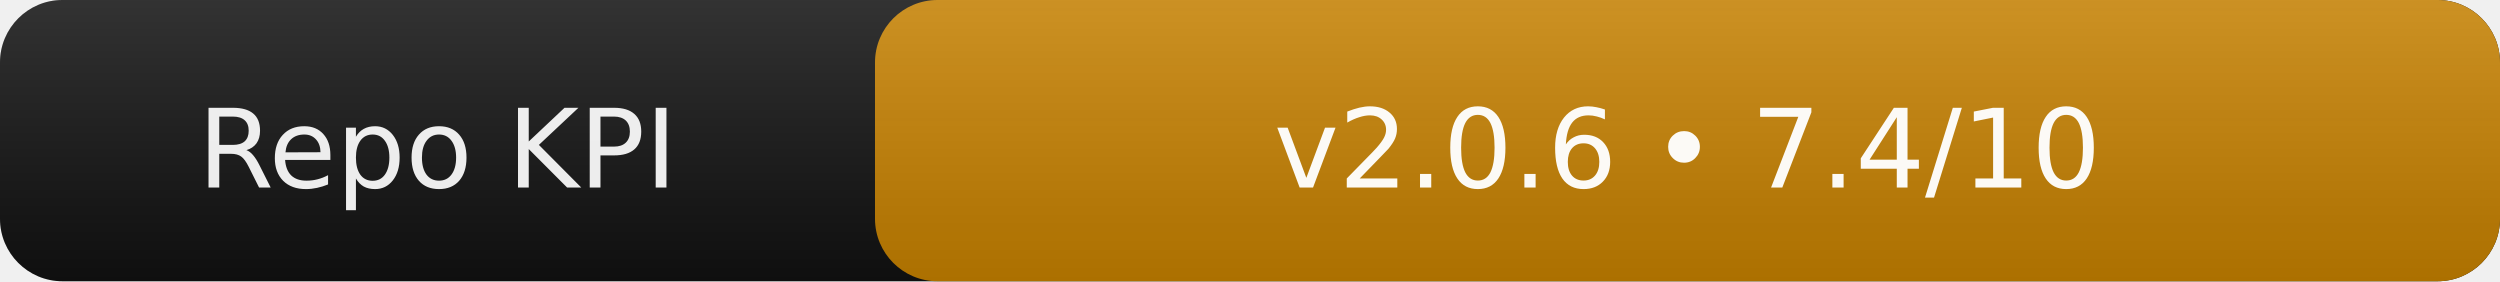
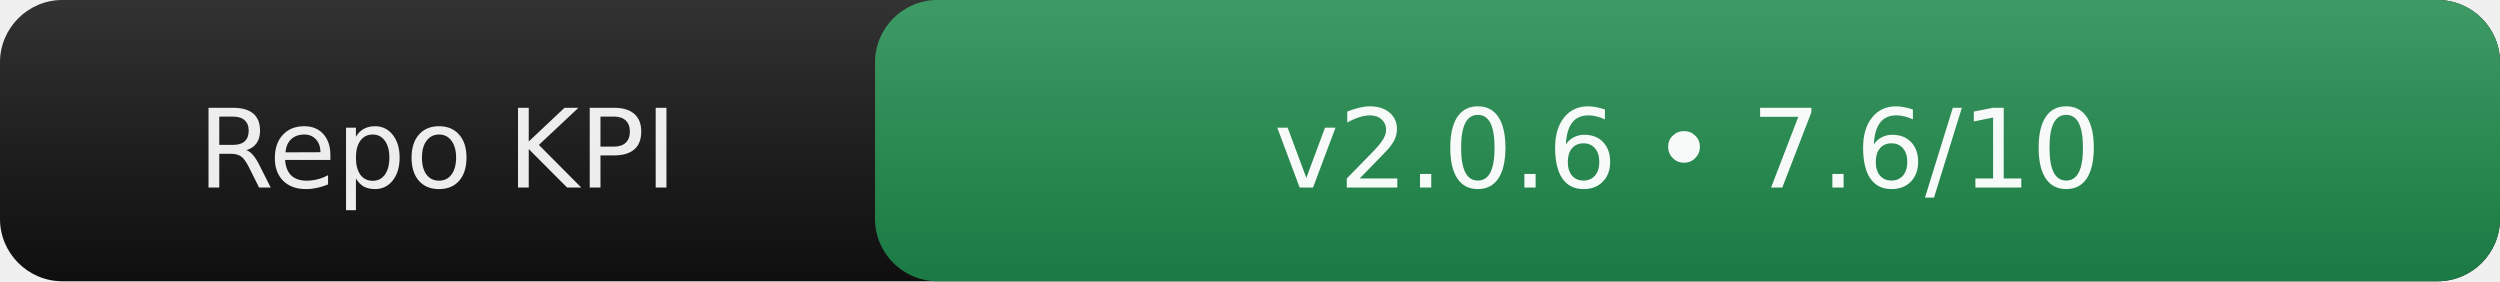
<svg xmlns="http://www.w3.org/2000/svg" width="320" height="36" role="img" aria-label="Repo KPI v2.0.6">
  <linearGradient id="g" x2="0" y2="100%">
    <stop offset="0" stop-color="#fff" stop-opacity=".14" />
    <stop offset="1" stop-color="#000" stop-opacity=".12" />
  </linearGradient>
  <rect rx="8" width="320" height="36" fill="#111" />
-   <rect rx="8" x="112" width="208" height="36" fill="#C47F00" />
+   <rect rx="8" x="112" width="208" height="36" fill="#1F8B4C" />
  <rect rx="8" width="320" height="36" fill="url(#g)" />
  <g fill="#fff" text-anchor="middle" font-family="DejaVu Sans,Verdana,Geneva,sans-serif" font-size="14">
    <text x="56" y="24" fill="#fff" opacity=".92">Repo KPI</text>
-     <text x="216" y="24" fill="#fff" opacity=".96">v2.0.6 • 7.4/10</text>
+     <text x="216" y="24" fill="#fff" opacity=".96">v2.0.6 • 7.6/10</text>
  </g>
</svg>
